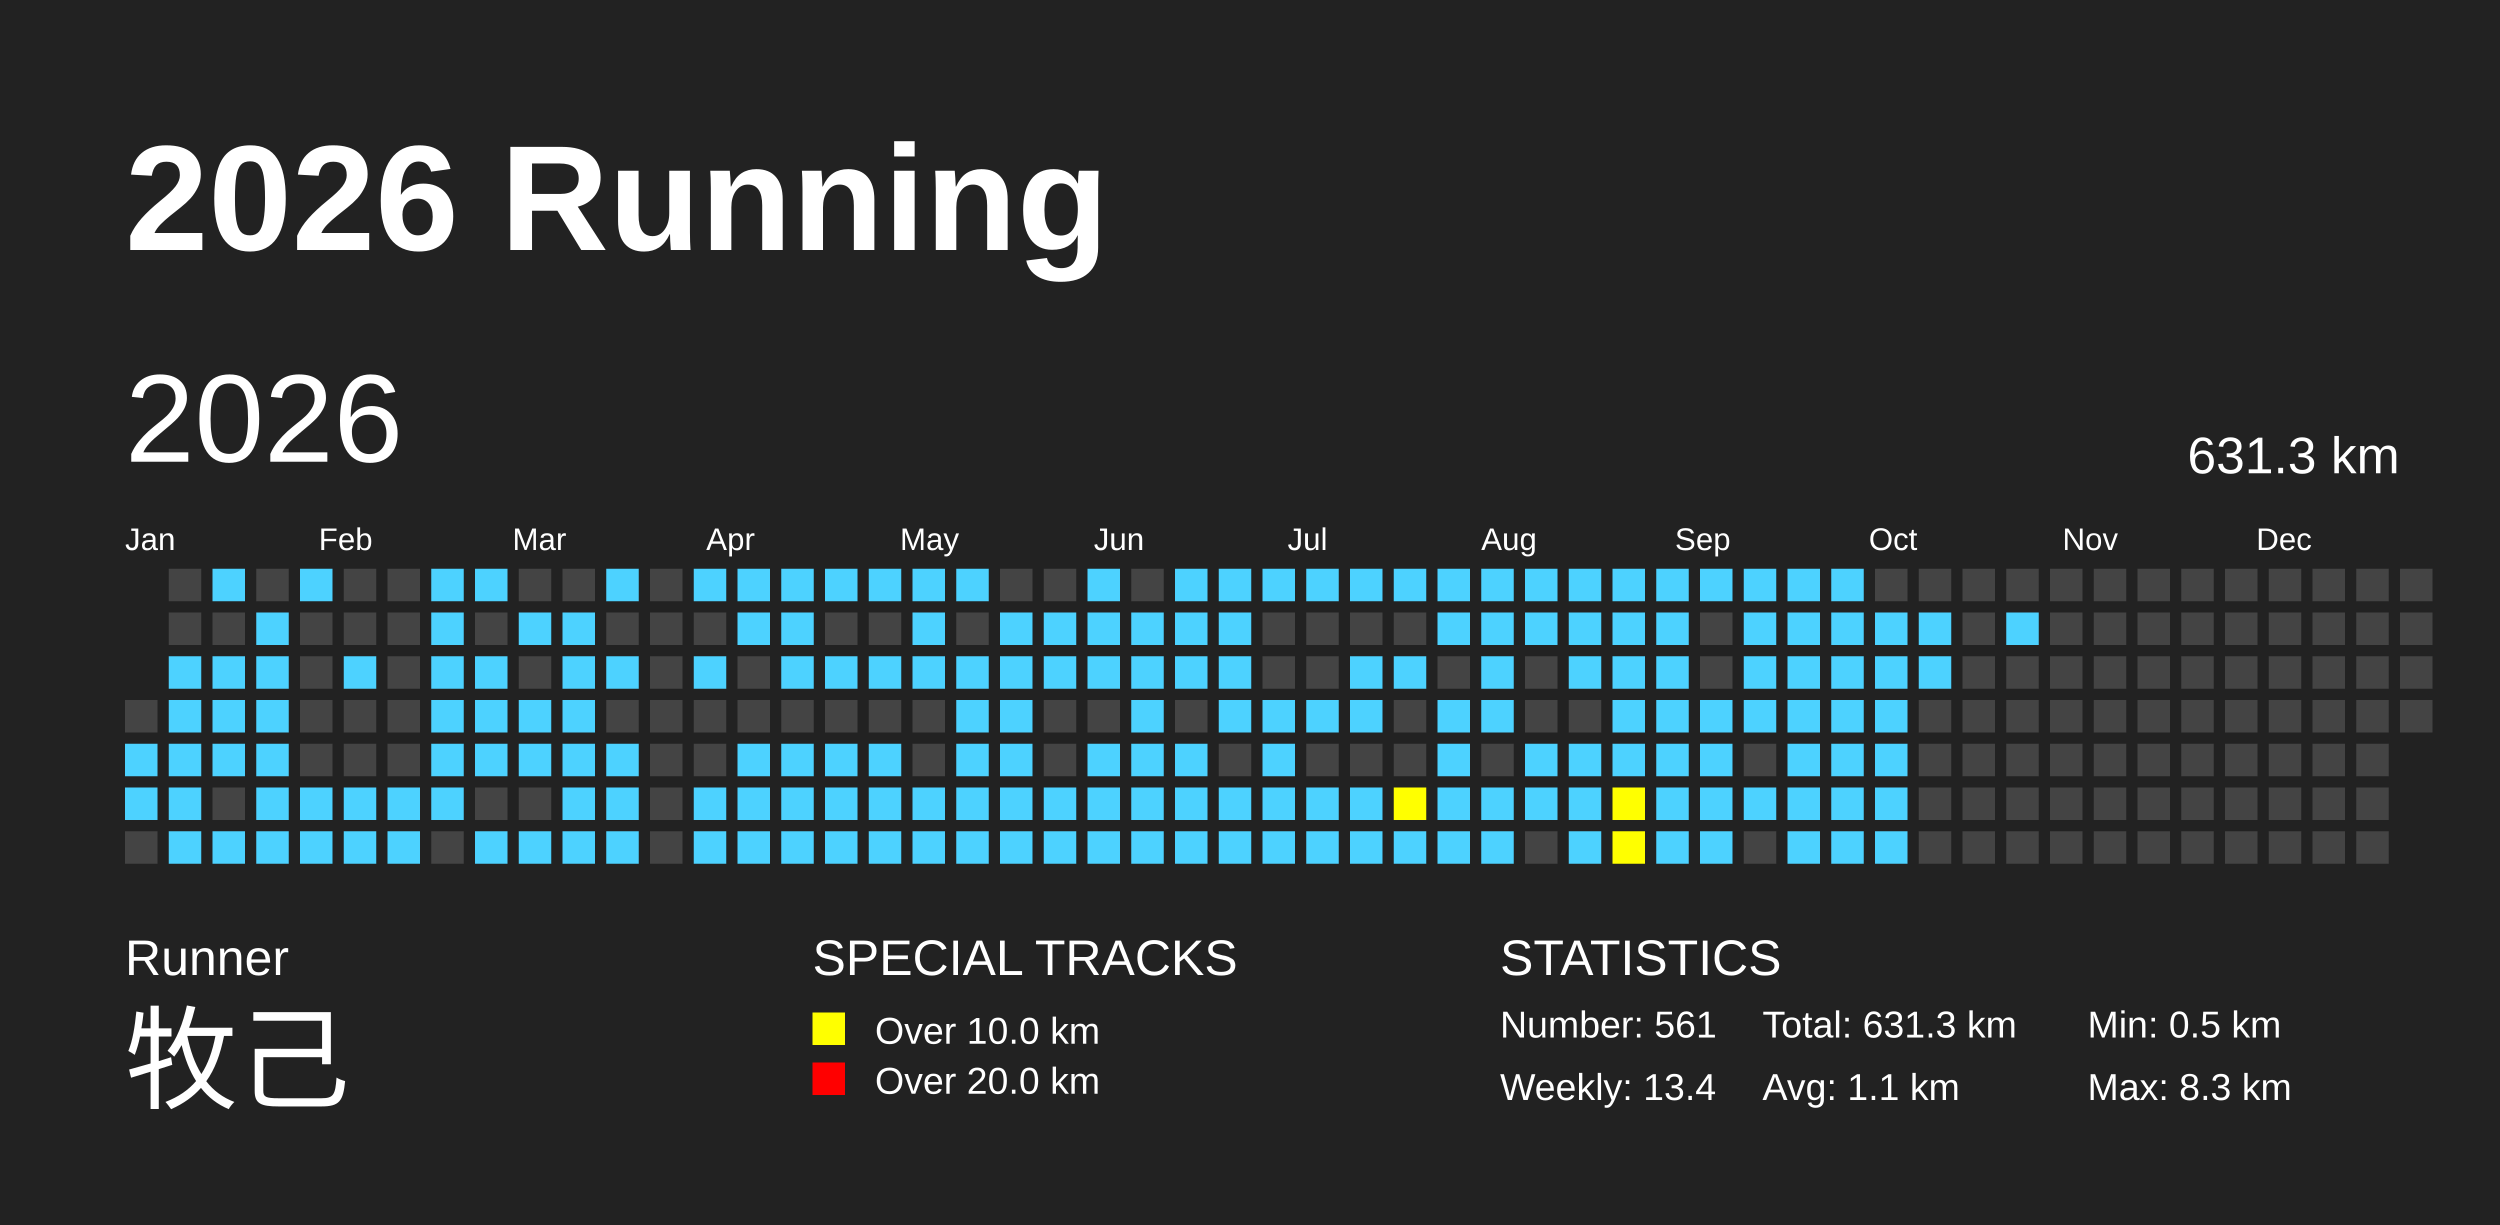
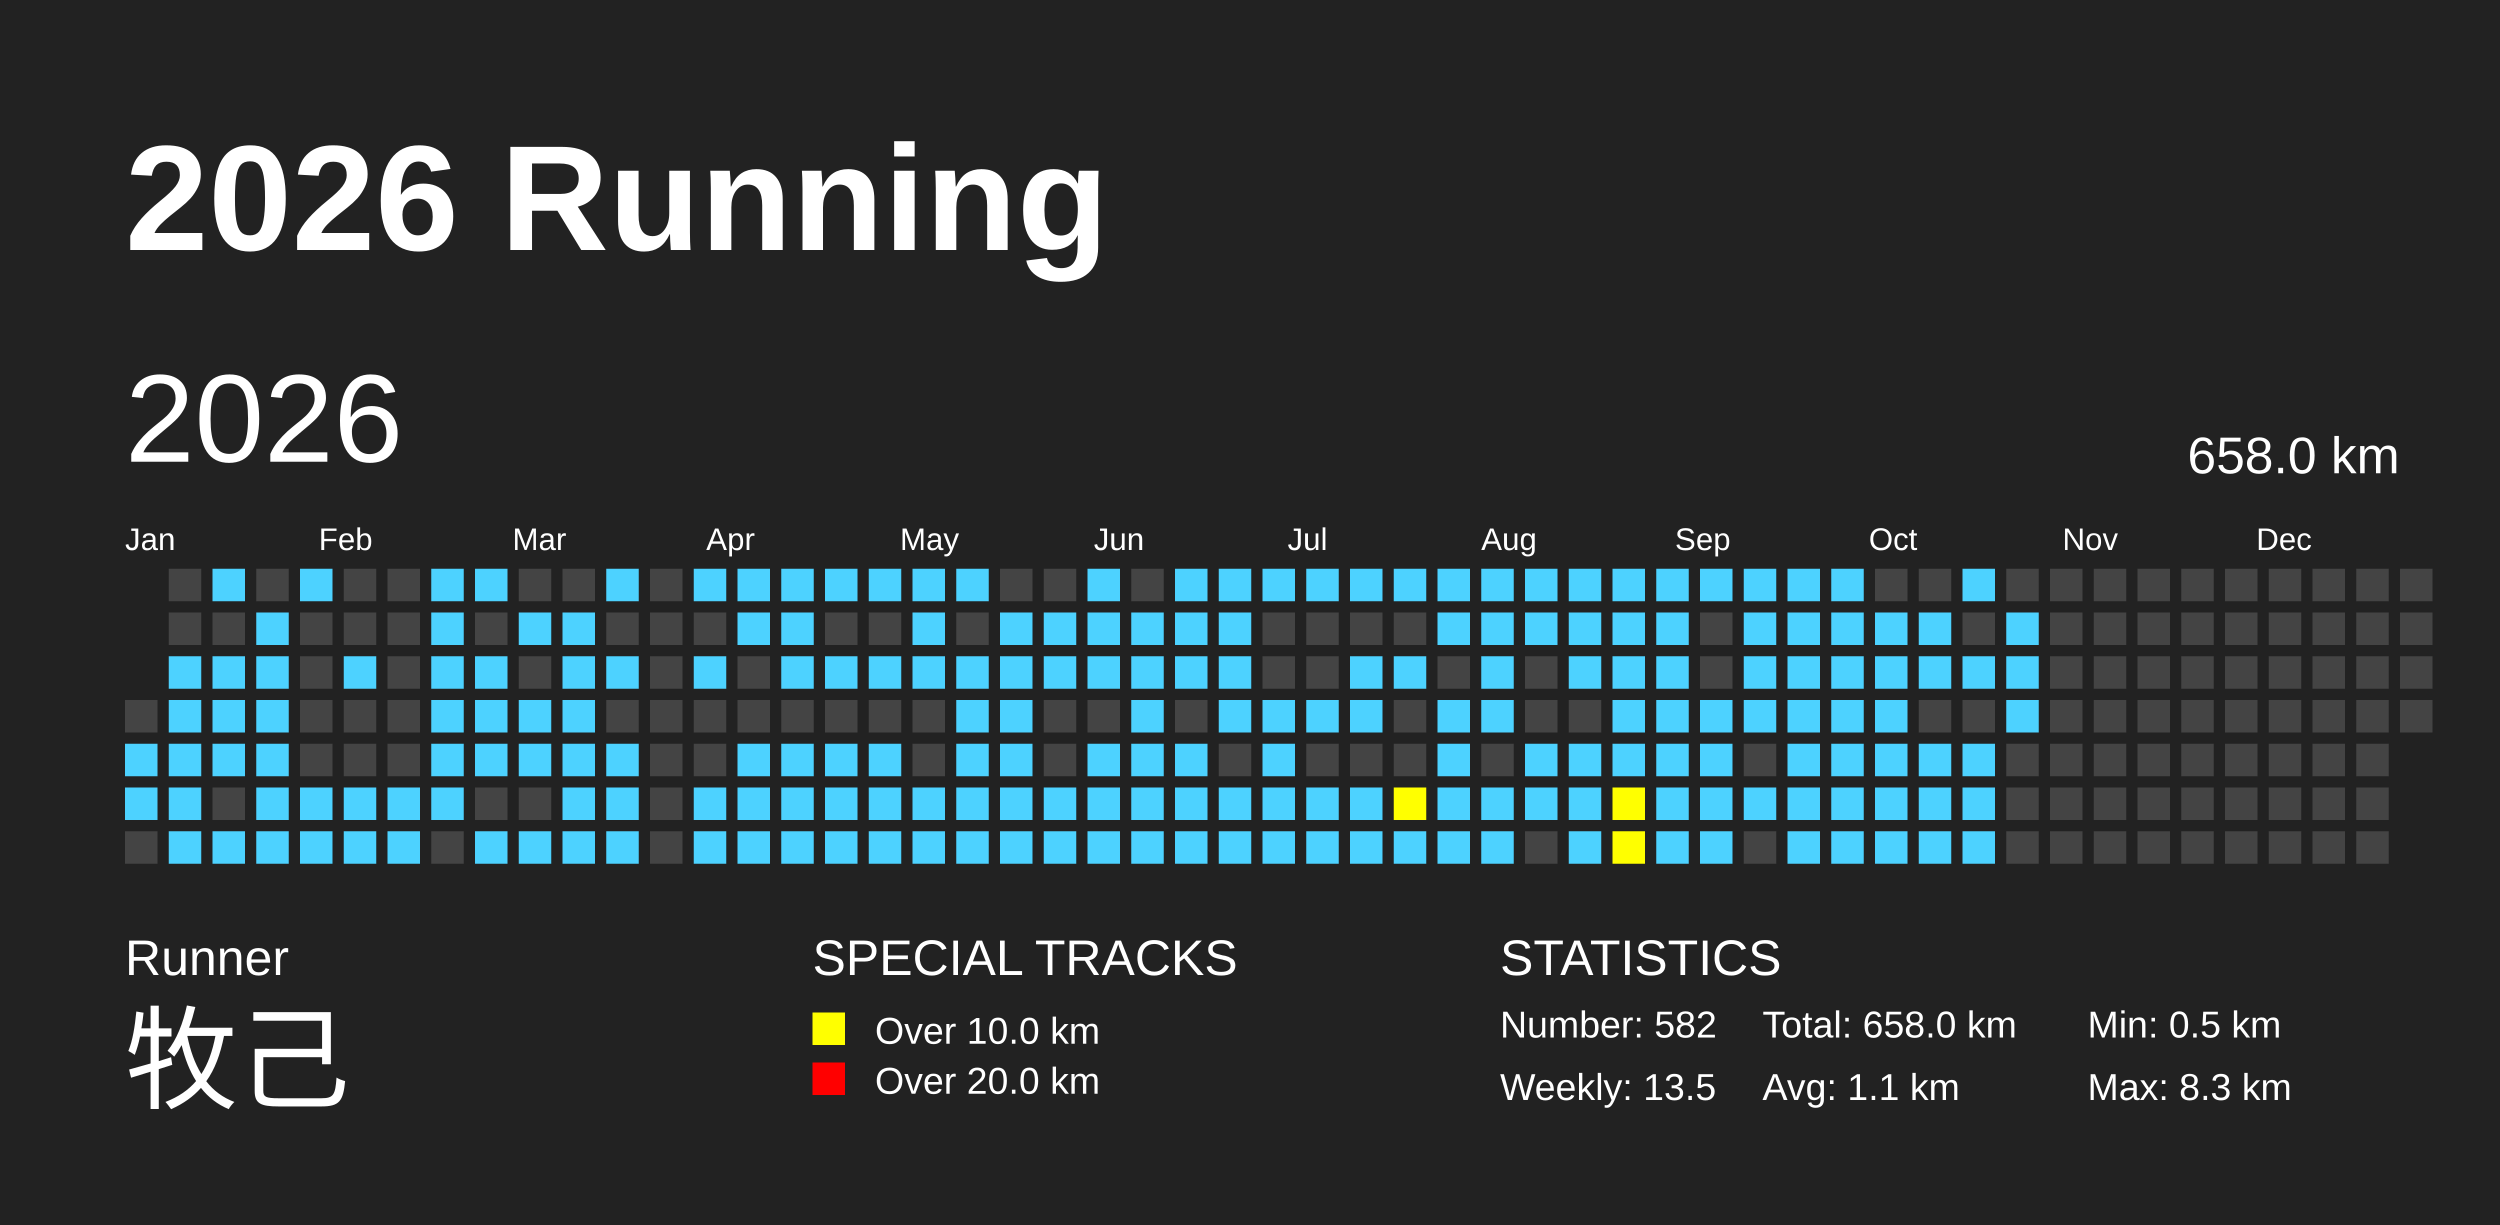
<svg xmlns="http://www.w3.org/2000/svg" baseProfile="full" height="98mm" version="1.1" viewBox="0,0,200,98" width="200mm">
  <defs>
    <pattern height="2" id="indoor-stripe" patternUnits="userSpaceOnUse" width="2">
      <line stroke="white" stroke-opacity="0.45" stroke-width="0.5" x1="0" x2="2" y1="2" y2="0" />
    </pattern>
  </defs>
  <rect fill="#222222" height="98" width="200" x="0" y="0" />
  <text fill="#FFFFFF" style="font-size:12px; font-family:Arial; font-weight:bold;" x="10" y="20">2026 Running</text>
  <text fill="#FFFFFF" style="font-size:4px; font-family:Arial" x="10" y="78">Runner</text>
  <text fill="#FFFFFF" style="font-size:9px; font-family:Arial" x="10" y="88">牧己</text>
  <text fill="#FFFFFF" style="font-size:4px; font-family:Arial" x="65" y="78">SPECIAL TRACKS</text>
  <rect fill="yellow" height="2.6" width="2.6" x="65" y="81" />
  <text fill="#FFFFFF" style="font-size:3px; font-family:Arial" x="70" y="83.5">Over 10.0 km</text>
  <rect fill="red" height="2.6" width="2.6" x="65" y="85" />
  <text fill="#FFFFFF" style="font-size:3px; font-family:Arial" x="70" y="87.5">Over 20.0 km</text>
  <text fill="#FFFFFF" style="font-size:4px; font-family:Arial" x="120" y="78">STATISTICS</text>
-   <text fill="#FFFFFF" style="font-size:3px; font-family:Arial" x="120" y="83">Number: 561</text>
-   <text fill="#FFFFFF" style="font-size:3px; font-family:Arial" x="120" y="88">Weekly: 13.4</text>
-   <text fill="#FFFFFF" style="font-size:3px; font-family:Arial" x="141" y="83">Total: 631.3 km</text>
+   <text fill="#FFFFFF" style="font-size:3px; font-family:Arial" x="120" y="83">Number: 582</text>
+   <text fill="#FFFFFF" style="font-size:3px; font-family:Arial" x="120" y="88">Weekly: 13.5</text>
+   <text fill="#FFFFFF" style="font-size:3px; font-family:Arial" x="141" y="83">Total: 658.0 km</text>
  <text fill="#FFFFFF" style="font-size:3px; font-family:Arial" x="141" y="88">Avg: 1.1 km</text>
  <text fill="#FFFFFF" style="font-size:3px; font-family:Arial" x="167" y="83">Min: 0.5 km</text>
  <text fill="#FFFFFF" style="font-size:3px; font-family:Arial" x="167" y="88">Max: 8.3 km</text>
  <text dominant-baseline="hanging" fill="#FFFFFF" style="font-size:10.0px; font-family:Arial;" x="10" y="30">2026</text>
-   <text dominant-baseline="hanging" fill="#FFFFFF" style="font-size:4.125px; font-family:Arial;" x="175" y="35">631.3 km</text>
+   <text dominant-baseline="hanging" fill="#FFFFFF" style="font-size:4.125px; font-family:Arial;" x="175" y="35">658.0 km</text>
  <text fill="#FFFFFF" style="font-size:2.5px; font-family:Arial" x="10.0" y="44">Jan</text>
  <text fill="#FFFFFF" style="font-size:2.5px; font-family:Arial" x="25.5" y="44">Feb</text>
  <text fill="#FFFFFF" style="font-size:2.5px; font-family:Arial" x="41.0" y="44">Mar</text>
  <text fill="#FFFFFF" style="font-size:2.5px; font-family:Arial" x="56.5" y="44">Apr</text>
  <text fill="#FFFFFF" style="font-size:2.5px; font-family:Arial" x="72.0" y="44">May</text>
  <text fill="#FFFFFF" style="font-size:2.5px; font-family:Arial" x="87.5" y="44">Jun</text>
  <text fill="#FFFFFF" style="font-size:2.5px; font-family:Arial" x="103.0" y="44">Jul</text>
  <text fill="#FFFFFF" style="font-size:2.5px; font-family:Arial" x="118.5" y="44">Aug</text>
  <text fill="#FFFFFF" style="font-size:2.5px; font-family:Arial" x="134.0" y="44">Sep</text>
  <text fill="#FFFFFF" style="font-size:2.5px; font-family:Arial" x="149.5" y="44">Oct</text>
  <text fill="#FFFFFF" style="font-size:2.5px; font-family:Arial" x="165.0" y="44">Nov</text>
  <text fill="#FFFFFF" style="font-size:2.5px; font-family:Arial" x="180.5" y="44">Dec</text>
  <rect fill="#444444" height="2.6" width="2.6" x="10.0" y="56.0" />
  <rect fill="#4DD2FF" height="2.6" width="2.6" x="10.0" y="59.5" />
  <rect fill="#4DD2FF" height="2.6" width="2.6" x="10.0" y="63.0" />
  <rect fill="#444444" height="2.6" width="2.6" x="10.0" y="66.5" />
  <rect fill="#444444" height="2.6" width="2.6" x="13.5" y="45.5" />
  <rect fill="#444444" height="2.6" width="2.6" x="13.5" y="49.0" />
  <rect fill="#4DD2FF" height="2.6" width="2.6" x="13.5" y="52.5" />
  <rect fill="#4DD2FF" height="2.6" width="2.6" x="13.5" y="56.0" />
  <rect fill="#4DD2FF" height="2.6" width="2.6" x="13.5" y="59.5" />
  <rect fill="#4DD2FF" height="2.6" width="2.6" x="13.5" y="63.0" />
  <rect fill="#4DD2FF" height="2.6" width="2.6" x="13.5" y="66.5" />
  <rect fill="#4DD2FF" height="2.6" width="2.6" x="17.0" y="45.5" />
  <rect fill="#444444" height="2.6" width="2.6" x="17.0" y="49.0" />
  <rect fill="#4DD2FF" height="2.6" width="2.6" x="17.0" y="52.5" />
  <rect fill="#4DD2FF" height="2.6" width="2.6" x="17.0" y="56.0" />
  <rect fill="#4DD2FF" height="2.6" width="2.6" x="17.0" y="59.5" />
  <rect fill="#444444" height="2.6" width="2.6" x="17.0" y="63.0" />
  <rect fill="#4DD2FF" height="2.6" width="2.6" x="17.0" y="66.5" />
  <rect fill="#444444" height="2.6" width="2.6" x="20.5" y="45.5" />
  <rect fill="#4DD2FF" height="2.6" width="2.6" x="20.5" y="49.0" />
  <rect fill="#4DD2FF" height="2.6" width="2.6" x="20.5" y="52.5" />
  <rect fill="#4DD2FF" height="2.6" width="2.6" x="20.5" y="56.0" />
  <rect fill="#4DD2FF" height="2.6" width="2.6" x="20.5" y="59.5" />
  <rect fill="#4DD2FF" height="2.6" width="2.6" x="20.5" y="63.0" />
  <rect fill="#4DD2FF" height="2.6" width="2.6" x="20.5" y="66.5" />
  <rect fill="#4DD2FF" height="2.6" width="2.6" x="24.0" y="45.5" />
  <rect fill="#444444" height="2.6" width="2.6" x="24.0" y="49.0" />
  <rect fill="#444444" height="2.6" width="2.6" x="24.0" y="52.5" />
  <rect fill="#444444" height="2.6" width="2.6" x="24.0" y="56.0" />
  <rect fill="#444444" height="2.6" width="2.6" x="24.0" y="59.5" />
  <rect fill="#4DD2FF" height="2.6" width="2.6" x="24.0" y="63.0" />
  <rect fill="#4DD2FF" height="2.6" width="2.6" x="24.0" y="66.5" />
  <rect fill="#444444" height="2.6" width="2.6" x="27.5" y="45.5" />
  <rect fill="#444444" height="2.6" width="2.6" x="27.5" y="49.0" />
  <rect fill="#4DD2FF" height="2.6" width="2.6" x="27.5" y="52.5" />
  <rect fill="#444444" height="2.6" width="2.6" x="27.5" y="56.0" />
  <rect fill="#444444" height="2.6" width="2.6" x="27.5" y="59.5" />
  <rect fill="#4DD2FF" height="2.6" width="2.6" x="27.5" y="63.0" />
  <rect fill="#4DD2FF" height="2.6" width="2.6" x="27.5" y="66.5" />
  <rect fill="#444444" height="2.6" width="2.6" x="31.0" y="45.5" />
  <rect fill="#444444" height="2.6" width="2.6" x="31.0" y="49.0" />
  <rect fill="#444444" height="2.6" width="2.6" x="31.0" y="52.5" />
  <rect fill="#444444" height="2.6" width="2.6" x="31.0" y="56.0" />
  <rect fill="#444444" height="2.6" width="2.6" x="31.0" y="59.5" />
  <rect fill="#4DD2FF" height="2.6" width="2.6" x="31.0" y="63.0" />
  <rect fill="#4DD2FF" height="2.6" width="2.6" x="31.0" y="66.5" />
  <rect fill="#4DD2FF" height="2.6" width="2.6" x="34.5" y="45.5" />
  <rect fill="#4DD2FF" height="2.6" width="2.6" x="34.5" y="49.0" />
  <rect fill="#4DD2FF" height="2.6" width="2.6" x="34.5" y="52.5" />
  <rect fill="#4DD2FF" height="2.6" width="2.6" x="34.5" y="56.0" />
  <rect fill="#4DD2FF" height="2.6" width="2.6" x="34.5" y="59.5" />
  <rect fill="#4DD2FF" height="2.6" width="2.6" x="34.5" y="63.0" />
  <rect fill="#444444" height="2.6" width="2.6" x="34.5" y="66.5" />
  <rect fill="#4DD2FF" height="2.6" width="2.6" x="38.0" y="45.5" />
  <rect fill="#444444" height="2.6" width="2.6" x="38.0" y="49.0" />
  <rect fill="#4DD2FF" height="2.6" width="2.6" x="38.0" y="52.5" />
  <rect fill="#4DD2FF" height="2.6" width="2.6" x="38.0" y="56.0" />
  <rect fill="#4DD2FF" height="2.6" width="2.6" x="38.0" y="59.5" />
  <rect fill="#444444" height="2.6" width="2.6" x="38.0" y="63.0" />
  <rect fill="#4DD2FF" height="2.6" width="2.6" x="38.0" y="66.5" />
  <rect fill="#444444" height="2.6" width="2.6" x="41.5" y="45.5" />
  <rect fill="#4DD2FF" height="2.6" width="2.6" x="41.5" y="49.0" />
  <rect fill="#444444" height="2.6" width="2.6" x="41.5" y="52.5" />
  <rect fill="#4DD2FF" height="2.6" width="2.6" x="41.5" y="56.0" />
  <rect fill="#4DD2FF" height="2.6" width="2.6" x="41.5" y="59.5" />
  <rect fill="#444444" height="2.6" width="2.6" x="41.5" y="63.0" />
  <rect fill="#4DD2FF" height="2.6" width="2.6" x="41.5" y="66.5" />
  <rect fill="#444444" height="2.6" width="2.6" x="45.0" y="45.5" />
  <rect fill="#4DD2FF" height="2.6" width="2.6" x="45.0" y="49.0" />
  <rect fill="#4DD2FF" height="2.6" width="2.6" x="45.0" y="52.5" />
  <rect fill="#4DD2FF" height="2.6" width="2.6" x="45.0" y="56.0" />
  <rect fill="#4DD2FF" height="2.6" width="2.6" x="45.0" y="59.5" />
  <rect fill="#4DD2FF" height="2.6" width="2.6" x="45.0" y="63.0" />
  <rect fill="#4DD2FF" height="2.6" width="2.6" x="45.0" y="66.5" />
  <rect fill="#4DD2FF" height="2.6" width="2.6" x="48.5" y="45.5" />
  <rect fill="#444444" height="2.6" width="2.6" x="48.5" y="49.0" />
  <rect fill="#4DD2FF" height="2.6" width="2.6" x="48.5" y="52.5" />
  <rect fill="#444444" height="2.6" width="2.6" x="48.5" y="56.0" />
  <rect fill="#4DD2FF" height="2.6" width="2.6" x="48.5" y="59.5" />
  <rect fill="#4DD2FF" height="2.6" width="2.6" x="48.5" y="63.0" />
  <rect fill="#4DD2FF" height="2.6" width="2.6" x="48.5" y="66.5" />
  <rect fill="#444444" height="2.6" width="2.6" x="52.0" y="45.5" />
  <rect fill="#444444" height="2.6" width="2.6" x="52.0" y="49.0" />
  <rect fill="#444444" height="2.6" width="2.6" x="52.0" y="52.5" />
  <rect fill="#444444" height="2.6" width="2.6" x="52.0" y="56.0" />
  <rect fill="#444444" height="2.6" width="2.6" x="52.0" y="59.5" />
  <rect fill="#444444" height="2.6" width="2.6" x="52.0" y="63.0" />
  <rect fill="#444444" height="2.6" width="2.6" x="52.0" y="66.5" />
  <rect fill="#4DD2FF" height="2.6" width="2.6" x="55.5" y="45.5" />
  <rect fill="#444444" height="2.6" width="2.6" x="55.5" y="49.0" />
  <rect fill="#4DD2FF" height="2.6" width="2.6" x="55.5" y="52.5" />
  <rect fill="#444444" height="2.6" width="2.6" x="55.5" y="56.0" />
  <rect fill="#444444" height="2.6" width="2.6" x="55.5" y="59.5" />
  <rect fill="#4DD2FF" height="2.6" width="2.6" x="55.5" y="63.0" />
  <rect fill="#4DD2FF" height="2.6" width="2.6" x="55.5" y="66.5" />
  <rect fill="#4DD2FF" height="2.6" width="2.6" x="59.0" y="45.5" />
  <rect fill="#4DD2FF" height="2.6" width="2.6" x="59.0" y="49.0" />
  <rect fill="#444444" height="2.6" width="2.6" x="59.0" y="52.5" />
  <rect fill="#444444" height="2.6" width="2.6" x="59.0" y="56.0" />
  <rect fill="#4DD2FF" height="2.6" width="2.6" x="59.0" y="59.5" />
  <rect fill="#4DD2FF" height="2.6" width="2.6" x="59.0" y="63.0" />
  <rect fill="#4DD2FF" height="2.6" width="2.6" x="59.0" y="66.5" />
  <rect fill="#4DD2FF" height="2.6" width="2.6" x="62.5" y="45.5" />
  <rect fill="#4DD2FF" height="2.6" width="2.6" x="62.5" y="49.0" />
  <rect fill="#4DD2FF" height="2.6" width="2.6" x="62.5" y="52.5" />
  <rect fill="#444444" height="2.6" width="2.6" x="62.5" y="56.0" />
  <rect fill="#4DD2FF" height="2.6" width="2.6" x="62.5" y="59.5" />
  <rect fill="#4DD2FF" height="2.6" width="2.6" x="62.5" y="63.0" />
  <rect fill="#4DD2FF" height="2.6" width="2.6" x="62.5" y="66.5" />
  <rect fill="#4DD2FF" height="2.6" width="2.6" x="66.0" y="45.5" />
  <rect fill="#444444" height="2.6" width="2.6" x="66.0" y="49.0" />
  <rect fill="#4DD2FF" height="2.6" width="2.6" x="66.0" y="52.5" />
  <rect fill="#444444" height="2.6" width="2.6" x="66.0" y="56.0" />
  <rect fill="#4DD2FF" height="2.6" width="2.6" x="66.0" y="59.5" />
  <rect fill="#4DD2FF" height="2.6" width="2.6" x="66.0" y="63.0" />
  <rect fill="#4DD2FF" height="2.6" width="2.6" x="66.0" y="66.5" />
  <rect fill="#4DD2FF" height="2.6" width="2.6" x="69.5" y="45.5" />
  <rect fill="#444444" height="2.6" width="2.6" x="69.5" y="49.0" />
  <rect fill="#4DD2FF" height="2.6" width="2.6" x="69.5" y="52.5" />
  <rect fill="#444444" height="2.6" width="2.6" x="69.5" y="56.0" />
  <rect fill="#4DD2FF" height="2.6" width="2.6" x="69.5" y="59.5" />
  <rect fill="#4DD2FF" height="2.6" width="2.6" x="69.5" y="63.0" />
  <rect fill="#4DD2FF" height="2.6" width="2.6" x="69.5" y="66.5" />
  <rect fill="#4DD2FF" height="2.6" width="2.6" x="73.0" y="45.5" />
  <rect fill="#4DD2FF" height="2.6" width="2.6" x="73.0" y="49.0" />
  <rect fill="#4DD2FF" height="2.6" width="2.6" x="73.0" y="52.5" />
  <rect fill="#444444" height="2.6" width="2.6" x="73.0" y="56.0" />
  <rect fill="#444444" height="2.6" width="2.6" x="73.0" y="59.5" />
  <rect fill="#4DD2FF" height="2.6" width="2.6" x="73.0" y="63.0" />
  <rect fill="#4DD2FF" height="2.6" width="2.6" x="73.0" y="66.5" />
  <rect fill="#4DD2FF" height="2.6" width="2.6" x="76.5" y="45.5" />
  <rect fill="#444444" height="2.6" width="2.6" x="76.5" y="49.0" />
  <rect fill="#4DD2FF" height="2.6" width="2.6" x="76.5" y="52.5" />
  <rect fill="#4DD2FF" height="2.6" width="2.6" x="76.5" y="56.0" />
  <rect fill="#4DD2FF" height="2.6" width="2.6" x="76.5" y="59.5" />
  <rect fill="#4DD2FF" height="2.6" width="2.6" x="76.5" y="63.0" />
  <rect fill="#4DD2FF" height="2.6" width="2.6" x="76.5" y="66.5" />
  <rect fill="#444444" height="2.6" width="2.6" x="80.0" y="45.5" />
  <rect fill="#4DD2FF" height="2.6" width="2.6" x="80.0" y="49.0" />
  <rect fill="#4DD2FF" height="2.6" width="2.6" x="80.0" y="52.5" />
  <rect fill="#4DD2FF" height="2.6" width="2.6" x="80.0" y="56.0" />
  <rect fill="#4DD2FF" height="2.6" width="2.6" x="80.0" y="59.5" />
  <rect fill="#4DD2FF" height="2.6" width="2.6" x="80.0" y="63.0" />
  <rect fill="#4DD2FF" height="2.6" width="2.6" x="80.0" y="66.5" />
  <rect fill="#444444" height="2.6" width="2.6" x="83.5" y="45.5" />
  <rect fill="#4DD2FF" height="2.6" width="2.6" x="83.5" y="49.0" />
  <rect fill="#4DD2FF" height="2.6" width="2.6" x="83.5" y="52.5" />
  <rect fill="#444444" height="2.6" width="2.6" x="83.5" y="56.0" />
  <rect fill="#444444" height="2.6" width="2.6" x="83.5" y="59.5" />
  <rect fill="#4DD2FF" height="2.6" width="2.6" x="83.5" y="63.0" />
  <rect fill="#4DD2FF" height="2.6" width="2.6" x="83.5" y="66.5" />
  <rect fill="#4DD2FF" height="2.6" width="2.6" x="87.0" y="45.5" />
  <rect fill="#4DD2FF" height="2.6" width="2.6" x="87.0" y="49.0" />
  <rect fill="#4DD2FF" height="2.6" width="2.6" x="87.0" y="52.5" />
  <rect fill="#444444" height="2.6" width="2.6" x="87.0" y="56.0" />
  <rect fill="#4DD2FF" height="2.6" width="2.6" x="87.0" y="59.5" />
  <rect fill="#4DD2FF" height="2.6" width="2.6" x="87.0" y="63.0" />
  <rect fill="#4DD2FF" height="2.6" width="2.6" x="87.0" y="66.5" />
  <rect fill="#444444" height="2.6" width="2.6" x="90.5" y="45.5" />
  <rect fill="#4DD2FF" height="2.6" width="2.6" x="90.5" y="49.0" />
  <rect fill="#4DD2FF" height="2.6" width="2.6" x="90.5" y="52.5" />
  <rect fill="#4DD2FF" height="2.6" width="2.6" x="90.5" y="56.0" />
  <rect fill="#4DD2FF" height="2.6" width="2.6" x="90.5" y="59.5" />
  <rect fill="#4DD2FF" height="2.6" width="2.6" x="90.5" y="63.0" />
  <rect fill="#4DD2FF" height="2.6" width="2.6" x="90.5" y="66.5" />
  <rect fill="#4DD2FF" height="2.6" width="2.6" x="94.0" y="45.5" />
  <rect fill="#4DD2FF" height="2.6" width="2.6" x="94.0" y="49.0" />
  <rect fill="#4DD2FF" height="2.6" width="2.6" x="94.0" y="52.5" />
  <rect fill="#444444" height="2.6" width="2.6" x="94.0" y="56.0" />
  <rect fill="#4DD2FF" height="2.6" width="2.6" x="94.0" y="59.5" />
  <rect fill="#4DD2FF" height="2.6" width="2.6" x="94.0" y="63.0" />
  <rect fill="#4DD2FF" height="2.6" width="2.6" x="94.0" y="66.5" />
  <rect fill="#4DD2FF" height="2.6" width="2.6" x="97.5" y="45.5" />
  <rect fill="#4DD2FF" height="2.6" width="2.6" x="97.5" y="49.0" />
  <rect fill="#4DD2FF" height="2.6" width="2.6" x="97.5" y="52.5" />
  <rect fill="#4DD2FF" height="2.6" width="2.6" x="97.5" y="56.0" />
  <rect fill="#444444" height="2.6" width="2.6" x="97.5" y="59.5" />
  <rect fill="#4DD2FF" height="2.6" width="2.6" x="97.5" y="63.0" />
  <rect fill="#4DD2FF" height="2.6" width="2.6" x="97.5" y="66.5" />
  <rect fill="#4DD2FF" height="2.6" width="2.6" x="101.0" y="45.5" />
  <rect fill="#444444" height="2.6" width="2.6" x="101.0" y="49.0" />
  <rect fill="#444444" height="2.6" width="2.6" x="101.0" y="52.5" />
  <rect fill="#4DD2FF" height="2.6" width="2.6" x="101.0" y="56.0" />
  <rect fill="#4DD2FF" height="2.6" width="2.6" x="101.0" y="59.5" />
  <rect fill="#4DD2FF" height="2.6" width="2.6" x="101.0" y="63.0" />
  <rect fill="#4DD2FF" height="2.6" width="2.6" x="101.0" y="66.5" />
  <rect fill="#4DD2FF" height="2.6" width="2.6" x="104.5" y="45.5" />
  <rect fill="#444444" height="2.6" width="2.6" x="104.5" y="49.0" />
  <rect fill="#444444" height="2.6" width="2.6" x="104.5" y="52.5" />
  <rect fill="#4DD2FF" height="2.6" width="2.6" x="104.5" y="56.0" />
  <rect fill="#444444" height="2.6" width="2.6" x="104.5" y="59.5" />
  <rect fill="#4DD2FF" height="2.6" width="2.6" x="104.5" y="63.0" />
  <rect fill="#4DD2FF" height="2.6" width="2.6" x="104.5" y="66.5" />
  <rect fill="#4DD2FF" height="2.6" width="2.6" x="108.0" y="45.5" />
  <rect fill="#444444" height="2.6" width="2.6" x="108.0" y="49.0" />
  <rect fill="#4DD2FF" height="2.6" width="2.6" x="108.0" y="52.5" />
  <rect fill="#4DD2FF" height="2.6" width="2.6" x="108.0" y="56.0" />
  <rect fill="#444444" height="2.6" width="2.6" x="108.0" y="59.5" />
  <rect fill="#4DD2FF" height="2.6" width="2.6" x="108.0" y="63.0" />
  <rect fill="#4DD2FF" height="2.6" width="2.6" x="108.0" y="66.5" />
  <rect fill="#4DD2FF" height="2.6" width="2.6" x="111.5" y="45.5" />
  <rect fill="#444444" height="2.6" width="2.6" x="111.5" y="49.0" />
  <rect fill="#4DD2FF" height="2.6" width="2.6" x="111.5" y="52.5" />
  <rect fill="#444444" height="2.6" width="2.6" x="111.5" y="56.0" />
  <rect fill="#444444" height="2.6" width="2.6" x="111.5" y="59.5" />
  <rect fill="yellow" height="2.6" width="2.6" x="111.5" y="63.0" />
  <rect fill="#4DD2FF" height="2.6" width="2.6" x="111.5" y="66.5" />
  <rect fill="#4DD2FF" height="2.6" width="2.6" x="115.0" y="45.5" />
  <rect fill="#4DD2FF" height="2.6" width="2.6" x="115.0" y="49.0" />
  <rect fill="#444444" height="2.6" width="2.6" x="115.0" y="52.5" />
  <rect fill="#4DD2FF" height="2.6" width="2.6" x="115.0" y="56.0" />
  <rect fill="#4DD2FF" height="2.6" width="2.6" x="115.0" y="59.5" />
  <rect fill="#4DD2FF" height="2.6" width="2.6" x="115.0" y="63.0" />
  <rect fill="#4DD2FF" height="2.6" width="2.6" x="115.0" y="66.5" />
  <rect fill="#4DD2FF" height="2.6" width="2.6" x="118.5" y="45.5" />
  <rect fill="#4DD2FF" height="2.6" width="2.6" x="118.5" y="49.0" />
  <rect fill="#4DD2FF" height="2.6" width="2.6" x="118.5" y="52.5" />
  <rect fill="#4DD2FF" height="2.6" width="2.6" x="118.5" y="56.0" />
  <rect fill="#444444" height="2.6" width="2.6" x="118.5" y="59.5" />
  <rect fill="#4DD2FF" height="2.6" width="2.6" x="118.5" y="63.0" />
  <rect fill="#4DD2FF" height="2.6" width="2.6" x="118.5" y="66.5" />
  <rect fill="#4DD2FF" height="2.6" width="2.6" x="122.0" y="45.5" />
  <rect fill="#4DD2FF" height="2.6" width="2.6" x="122.0" y="49.0" />
  <rect fill="#444444" height="2.6" width="2.6" x="122.0" y="52.5" />
  <rect fill="#444444" height="2.6" width="2.6" x="122.0" y="56.0" />
  <rect fill="#4DD2FF" height="2.6" width="2.6" x="122.0" y="59.5" />
  <rect fill="#4DD2FF" height="2.6" width="2.6" x="122.0" y="63.0" />
  <rect fill="#444444" height="2.6" width="2.6" x="122.0" y="66.5" />
  <rect fill="#4DD2FF" height="2.6" width="2.6" x="125.5" y="45.5" />
  <rect fill="#4DD2FF" height="2.6" width="2.6" x="125.5" y="49.0" />
  <rect fill="#4DD2FF" height="2.6" width="2.6" x="125.5" y="52.5" />
  <rect fill="#444444" height="2.6" width="2.6" x="125.5" y="56.0" />
  <rect fill="#4DD2FF" height="2.6" width="2.6" x="125.5" y="59.5" />
  <rect fill="#4DD2FF" height="2.6" width="2.6" x="125.5" y="63.0" />
  <rect fill="#4DD2FF" height="2.6" width="2.6" x="125.5" y="66.5" />
  <rect fill="#4DD2FF" height="2.6" width="2.6" x="129.0" y="45.5" />
  <rect fill="#4DD2FF" height="2.6" width="2.6" x="129.0" y="49.0" />
  <rect fill="#4DD2FF" height="2.6" width="2.6" x="129.0" y="52.5" />
  <rect fill="#4DD2FF" height="2.6" width="2.6" x="129.0" y="56.0" />
  <rect fill="#4DD2FF" height="2.6" width="2.6" x="129.0" y="59.5" />
  <rect fill="yellow" height="2.6" width="2.6" x="129.0" y="63.0" />
  <rect fill="yellow" height="2.6" width="2.6" x="129.0" y="66.5" />
  <rect fill="#4DD2FF" height="2.6" width="2.6" x="132.5" y="45.5" />
  <rect fill="#4DD2FF" height="2.6" width="2.6" x="132.5" y="49.0" />
  <rect fill="#4DD2FF" height="2.6" width="2.6" x="132.5" y="52.5" />
  <rect fill="#4DD2FF" height="2.6" width="2.6" x="132.5" y="56.0" />
  <rect fill="#4DD2FF" height="2.6" width="2.6" x="132.5" y="59.5" />
  <rect fill="#4DD2FF" height="2.6" width="2.6" x="132.5" y="63.0" />
  <rect fill="#4DD2FF" height="2.6" width="2.6" x="132.5" y="66.5" />
  <rect fill="#4DD2FF" height="2.6" width="2.6" x="136.0" y="45.5" />
  <rect fill="#444444" height="2.6" width="2.6" x="136.0" y="49.0" />
  <rect fill="#444444" height="2.6" width="2.6" x="136.0" y="52.5" />
  <rect fill="#4DD2FF" height="2.6" width="2.6" x="136.0" y="56.0" />
  <rect fill="#4DD2FF" height="2.6" width="2.6" x="136.0" y="59.5" />
  <rect fill="#4DD2FF" height="2.6" width="2.6" x="136.0" y="63.0" />
  <rect fill="#4DD2FF" height="2.6" width="2.6" x="136.0" y="66.5" />
  <rect fill="#4DD2FF" height="2.6" width="2.6" x="139.5" y="45.5" />
  <rect fill="#4DD2FF" height="2.6" width="2.6" x="139.5" y="49.0" />
  <rect fill="#4DD2FF" height="2.6" width="2.6" x="139.5" y="52.5" />
  <rect fill="#4DD2FF" height="2.6" width="2.6" x="139.5" y="56.0" />
  <rect fill="#444444" height="2.6" width="2.6" x="139.5" y="59.5" />
  <rect fill="#4DD2FF" height="2.6" width="2.6" x="139.5" y="63.0" />
  <rect fill="#444444" height="2.6" width="2.6" x="139.5" y="66.5" />
  <rect fill="#4DD2FF" height="2.6" width="2.6" x="143.0" y="45.5" />
  <rect fill="#4DD2FF" height="2.6" width="2.6" x="143.0" y="49.0" />
  <rect fill="#4DD2FF" height="2.6" width="2.6" x="143.0" y="52.5" />
  <rect fill="#4DD2FF" height="2.6" width="2.6" x="143.0" y="56.0" />
  <rect fill="#4DD2FF" height="2.6" width="2.6" x="143.0" y="59.5" />
  <rect fill="#4DD2FF" height="2.6" width="2.6" x="143.0" y="63.0" />
  <rect fill="#4DD2FF" height="2.6" width="2.6" x="143.0" y="66.5" />
  <rect fill="#4DD2FF" height="2.6" width="2.6" x="146.5" y="45.5" />
  <rect fill="#4DD2FF" height="2.6" width="2.6" x="146.5" y="49.0" />
  <rect fill="#4DD2FF" height="2.6" width="2.6" x="146.5" y="52.5" />
  <rect fill="#4DD2FF" height="2.6" width="2.6" x="146.5" y="56.0" />
  <rect fill="#4DD2FF" height="2.6" width="2.6" x="146.5" y="59.5" />
  <rect fill="#4DD2FF" height="2.6" width="2.6" x="146.5" y="63.0" />
  <rect fill="#4DD2FF" height="2.6" width="2.6" x="146.5" y="66.5" />
  <rect fill="#444444" height="2.6" width="2.6" x="150.0" y="45.5" />
  <rect fill="#4DD2FF" height="2.6" width="2.6" x="150.0" y="49.0" />
  <rect fill="#4DD2FF" height="2.6" width="2.6" x="150.0" y="52.5" />
  <rect fill="#4DD2FF" height="2.6" width="2.6" x="150.0" y="56.0" />
  <rect fill="#4DD2FF" height="2.6" width="2.6" x="150.0" y="59.5" />
  <rect fill="#4DD2FF" height="2.6" width="2.6" x="150.0" y="63.0" />
  <rect fill="#4DD2FF" height="2.6" width="2.6" x="150.0" y="66.5" />
  <rect fill="#444444" height="2.6" width="2.6" x="153.5" y="45.5" />
  <rect fill="#4DD2FF" height="2.6" width="2.6" x="153.5" y="49.0" />
  <rect fill="#4DD2FF" height="2.6" width="2.6" x="153.5" y="52.5" />
  <rect fill="#444444" height="2.6" width="2.6" x="153.5" y="56.0" />
-   <rect fill="#444444" height="2.6" width="2.6" x="153.5" y="59.5" />
-   <rect fill="#444444" height="2.6" width="2.6" x="153.5" y="63.0" />
-   <rect fill="#444444" height="2.6" width="2.6" x="153.5" y="66.5" />
-   <rect fill="#444444" height="2.6" width="2.6" x="157.0" y="45.5" />
+   <rect fill="#4DD2FF" height="2.6" width="2.6" x="153.5" y="59.5" />
+   <rect fill="#4DD2FF" height="2.6" width="2.6" x="153.5" y="63.0" />
+   <rect fill="#4DD2FF" height="2.6" width="2.6" x="153.5" y="66.5" />
+   <rect fill="#4DD2FF" height="2.6" width="2.6" x="157.0" y="45.5" />
  <rect fill="#444444" height="2.6" width="2.6" x="157.0" y="49.0" />
-   <rect fill="#444444" height="2.6" width="2.6" x="157.0" y="52.5" />
+   <rect fill="#4DD2FF" height="2.6" width="2.6" x="157.0" y="52.5" />
  <rect fill="#444444" height="2.6" width="2.6" x="157.0" y="56.0" />
-   <rect fill="#444444" height="2.6" width="2.6" x="157.0" y="59.5" />
-   <rect fill="#444444" height="2.6" width="2.6" x="157.0" y="63.0" />
-   <rect fill="#444444" height="2.6" width="2.6" x="157.0" y="66.5" />
+   <rect fill="#4DD2FF" height="2.6" width="2.6" x="157.0" y="59.5" />
+   <rect fill="#4DD2FF" height="2.6" width="2.6" x="157.0" y="63.0" />
+   <rect fill="#4DD2FF" height="2.6" width="2.6" x="157.0" y="66.5" />
  <rect fill="#444444" height="2.6" width="2.6" x="160.5" y="45.5" />
  <rect fill="#4DD2FF" height="2.6" width="2.6" x="160.5" y="49.0" />
-   <rect fill="#444444" height="2.6" width="2.6" x="160.5" y="52.5" />
-   <rect fill="#444444" height="2.6" width="2.6" x="160.5" y="56.0" />
+   <rect fill="#4DD2FF" height="2.6" width="2.6" x="160.5" y="52.5" />
+   <rect fill="#4DD2FF" height="2.6" width="2.6" x="160.5" y="56.0" />
  <rect fill="#444444" height="2.6" width="2.6" x="160.5" y="59.5" />
  <rect fill="#444444" height="2.6" width="2.6" x="160.5" y="63.0" />
  <rect fill="#444444" height="2.6" width="2.6" x="160.5" y="66.5" />
  <rect fill="#444444" height="2.6" width="2.6" x="164.0" y="45.5" />
  <rect fill="#444444" height="2.6" width="2.6" x="164.0" y="49.0" />
  <rect fill="#444444" height="2.6" width="2.6" x="164.0" y="52.5" />
  <rect fill="#444444" height="2.6" width="2.6" x="164.0" y="56.0" />
  <rect fill="#444444" height="2.6" width="2.6" x="164.0" y="59.5" />
  <rect fill="#444444" height="2.6" width="2.6" x="164.0" y="63.0" />
  <rect fill="#444444" height="2.6" width="2.6" x="164.0" y="66.5" />
  <rect fill="#444444" height="2.6" width="2.6" x="167.5" y="45.5" />
  <rect fill="#444444" height="2.6" width="2.6" x="167.5" y="49.0" />
  <rect fill="#444444" height="2.6" width="2.6" x="167.5" y="52.5" />
  <rect fill="#444444" height="2.6" width="2.6" x="167.5" y="56.0" />
  <rect fill="#444444" height="2.6" width="2.6" x="167.5" y="59.5" />
  <rect fill="#444444" height="2.6" width="2.6" x="167.5" y="63.0" />
  <rect fill="#444444" height="2.6" width="2.6" x="167.5" y="66.5" />
  <rect fill="#444444" height="2.6" width="2.6" x="171.0" y="45.5" />
  <rect fill="#444444" height="2.6" width="2.6" x="171.0" y="49.0" />
  <rect fill="#444444" height="2.6" width="2.6" x="171.0" y="52.5" />
  <rect fill="#444444" height="2.6" width="2.6" x="171.0" y="56.0" />
  <rect fill="#444444" height="2.6" width="2.6" x="171.0" y="59.5" />
  <rect fill="#444444" height="2.6" width="2.6" x="171.0" y="63.0" />
  <rect fill="#444444" height="2.6" width="2.6" x="171.0" y="66.5" />
  <rect fill="#444444" height="2.6" width="2.6" x="174.5" y="45.5" />
  <rect fill="#444444" height="2.6" width="2.6" x="174.5" y="49.0" />
  <rect fill="#444444" height="2.6" width="2.6" x="174.5" y="52.5" />
  <rect fill="#444444" height="2.6" width="2.6" x="174.5" y="56.0" />
  <rect fill="#444444" height="2.6" width="2.6" x="174.5" y="59.5" />
  <rect fill="#444444" height="2.6" width="2.6" x="174.5" y="63.0" />
  <rect fill="#444444" height="2.6" width="2.6" x="174.5" y="66.5" />
  <rect fill="#444444" height="2.6" width="2.6" x="178.0" y="45.5" />
  <rect fill="#444444" height="2.6" width="2.6" x="178.0" y="49.0" />
  <rect fill="#444444" height="2.6" width="2.6" x="178.0" y="52.5" />
  <rect fill="#444444" height="2.6" width="2.6" x="178.0" y="56.0" />
  <rect fill="#444444" height="2.6" width="2.6" x="178.0" y="59.5" />
  <rect fill="#444444" height="2.6" width="2.6" x="178.0" y="63.0" />
  <rect fill="#444444" height="2.6" width="2.6" x="178.0" y="66.5" />
  <rect fill="#444444" height="2.6" width="2.6" x="181.5" y="45.5" />
  <rect fill="#444444" height="2.6" width="2.6" x="181.5" y="49.0" />
  <rect fill="#444444" height="2.6" width="2.6" x="181.5" y="52.5" />
  <rect fill="#444444" height="2.6" width="2.6" x="181.5" y="56.0" />
  <rect fill="#444444" height="2.6" width="2.6" x="181.5" y="59.5" />
  <rect fill="#444444" height="2.6" width="2.6" x="181.5" y="63.0" />
  <rect fill="#444444" height="2.6" width="2.6" x="181.5" y="66.5" />
  <rect fill="#444444" height="2.6" width="2.6" x="185.0" y="45.5" />
  <rect fill="#444444" height="2.6" width="2.6" x="185.0" y="49.0" />
  <rect fill="#444444" height="2.6" width="2.6" x="185.0" y="52.5" />
  <rect fill="#444444" height="2.6" width="2.6" x="185.0" y="56.0" />
  <rect fill="#444444" height="2.6" width="2.6" x="185.0" y="59.5" />
  <rect fill="#444444" height="2.6" width="2.6" x="185.0" y="63.0" />
  <rect fill="#444444" height="2.6" width="2.6" x="185.0" y="66.5" />
  <rect fill="#444444" height="2.6" width="2.6" x="188.5" y="45.5" />
  <rect fill="#444444" height="2.6" width="2.6" x="188.5" y="49.0" />
  <rect fill="#444444" height="2.6" width="2.6" x="188.5" y="52.5" />
  <rect fill="#444444" height="2.6" width="2.6" x="188.5" y="56.0" />
  <rect fill="#444444" height="2.6" width="2.6" x="188.5" y="59.5" />
  <rect fill="#444444" height="2.6" width="2.6" x="188.5" y="63.0" />
  <rect fill="#444444" height="2.6" width="2.6" x="188.5" y="66.5" />
  <rect fill="#444444" height="2.6" width="2.6" x="192.0" y="45.5" />
  <rect fill="#444444" height="2.6" width="2.6" x="192.0" y="49.0" />
  <rect fill="#444444" height="2.6" width="2.6" x="192.0" y="52.5" />
  <rect fill="#444444" height="2.6" width="2.6" x="192.0" y="56.0" />
</svg>
